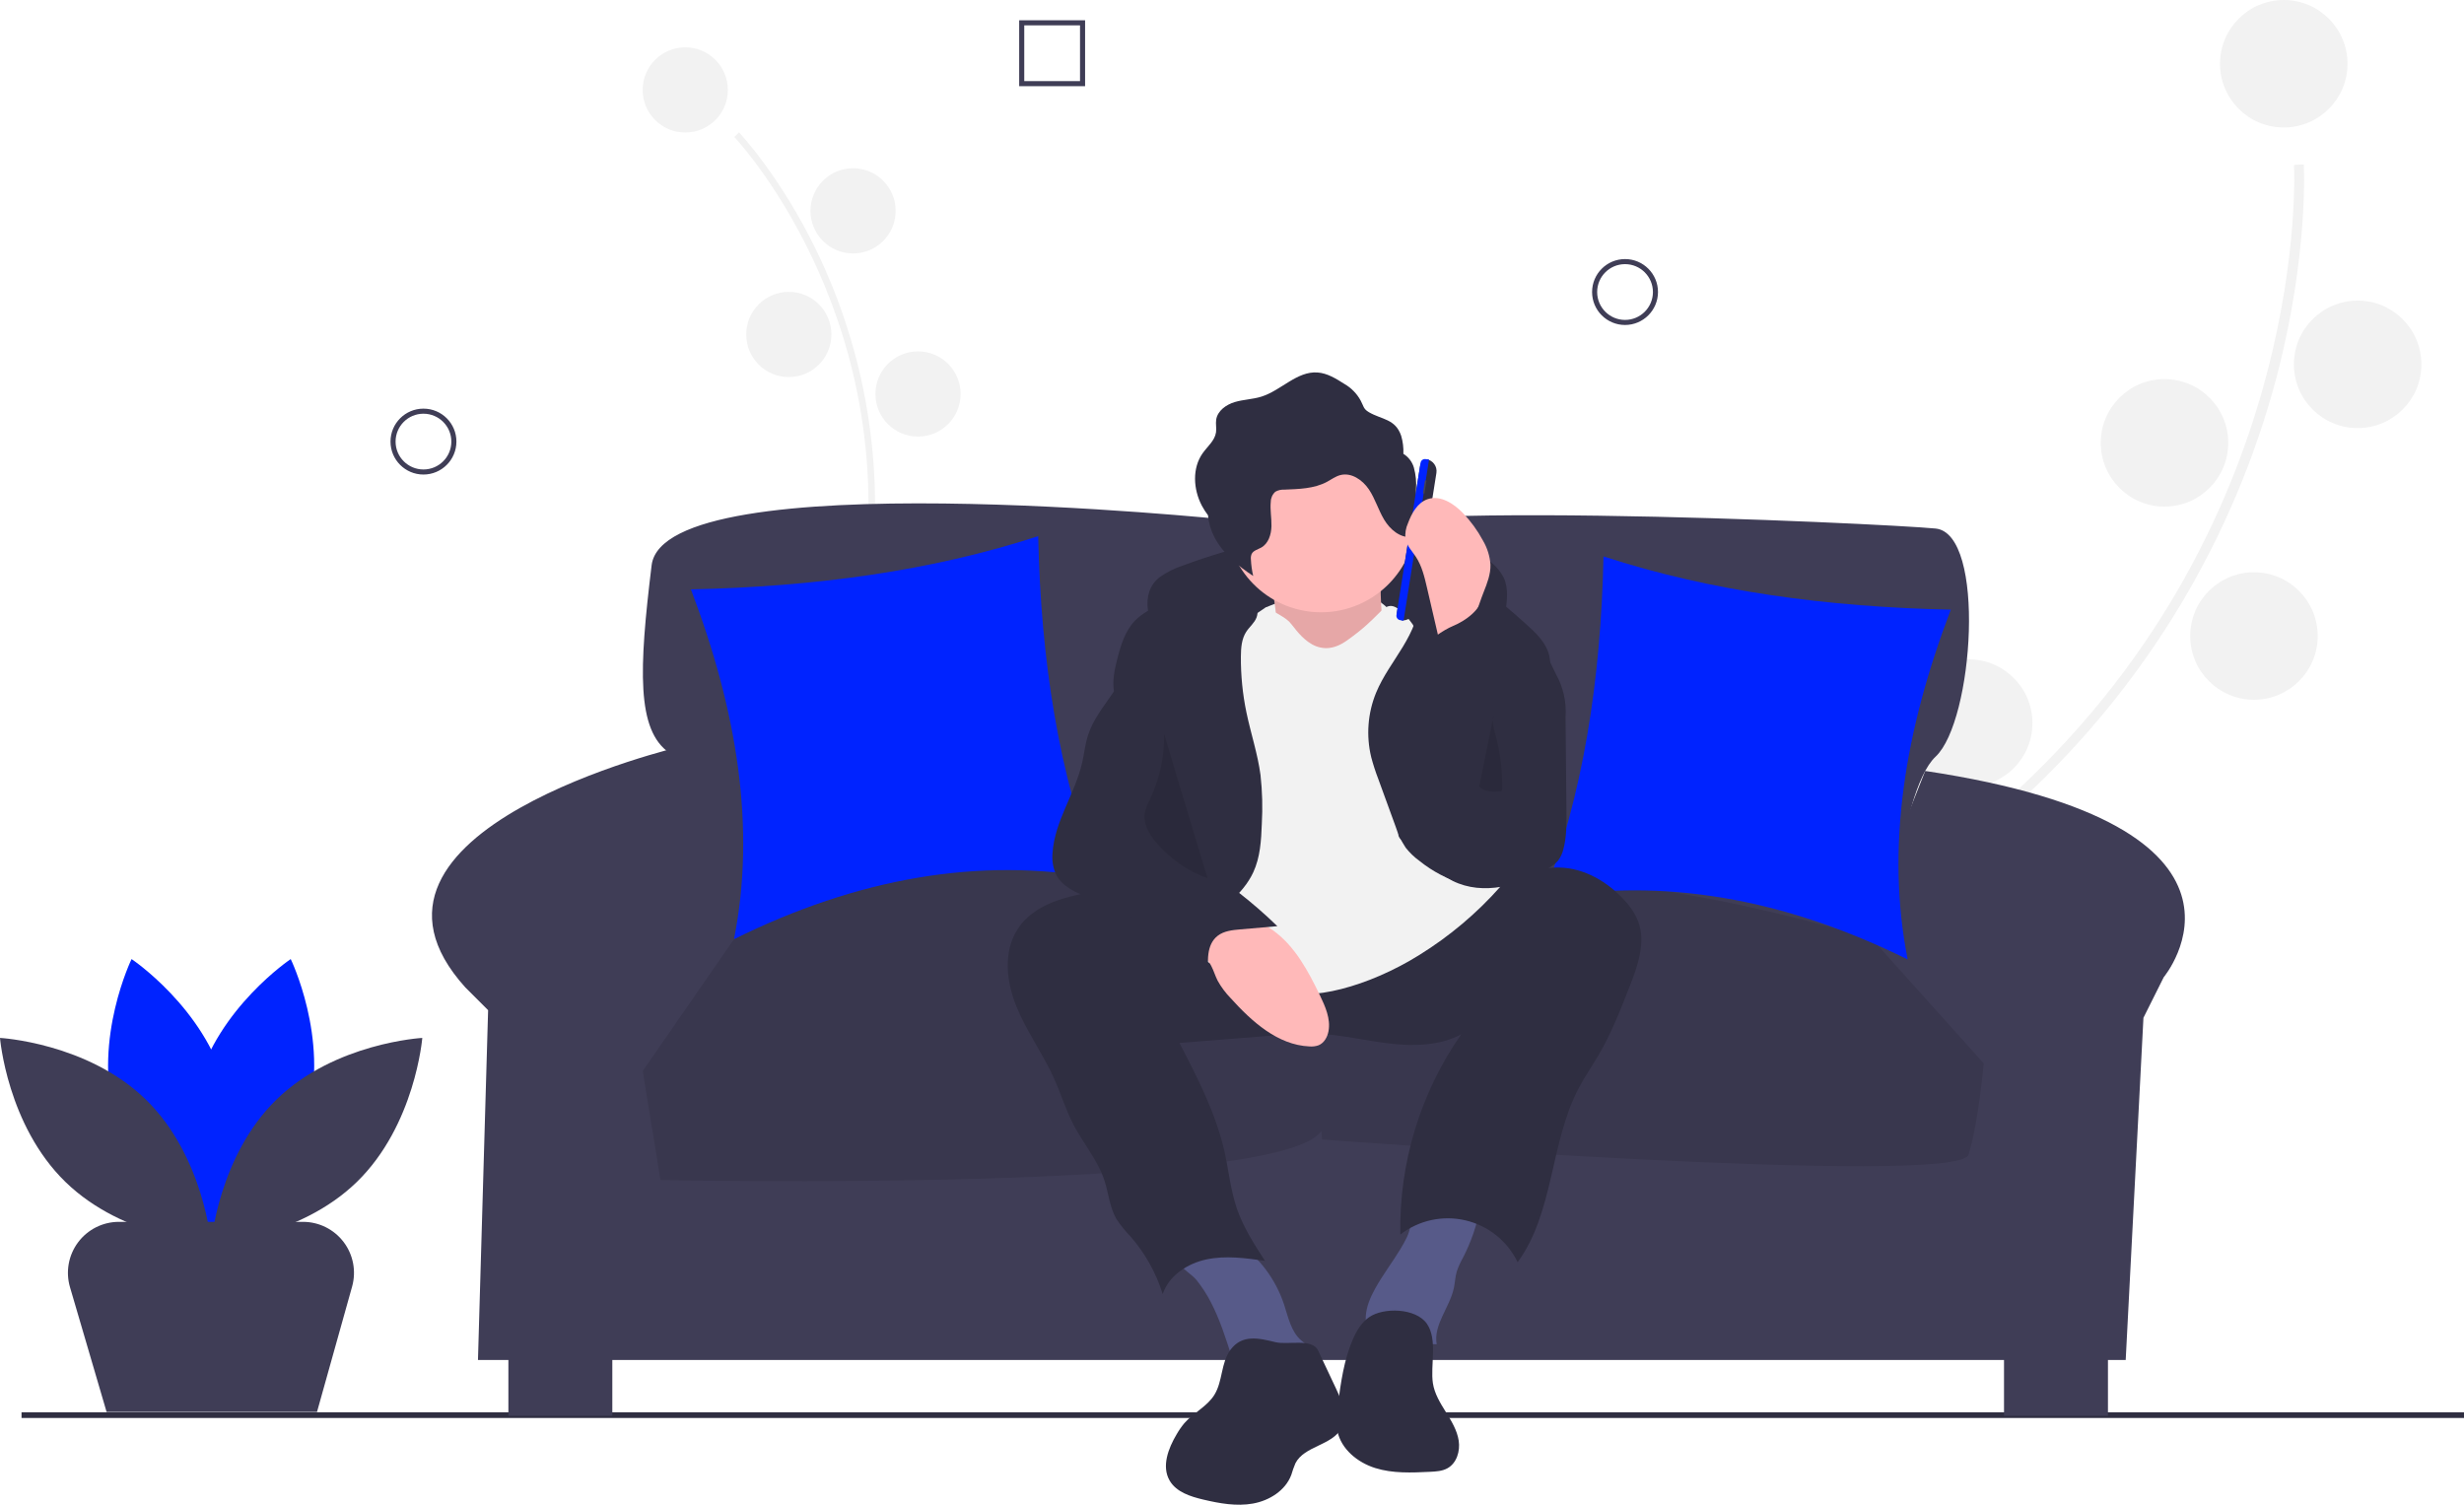
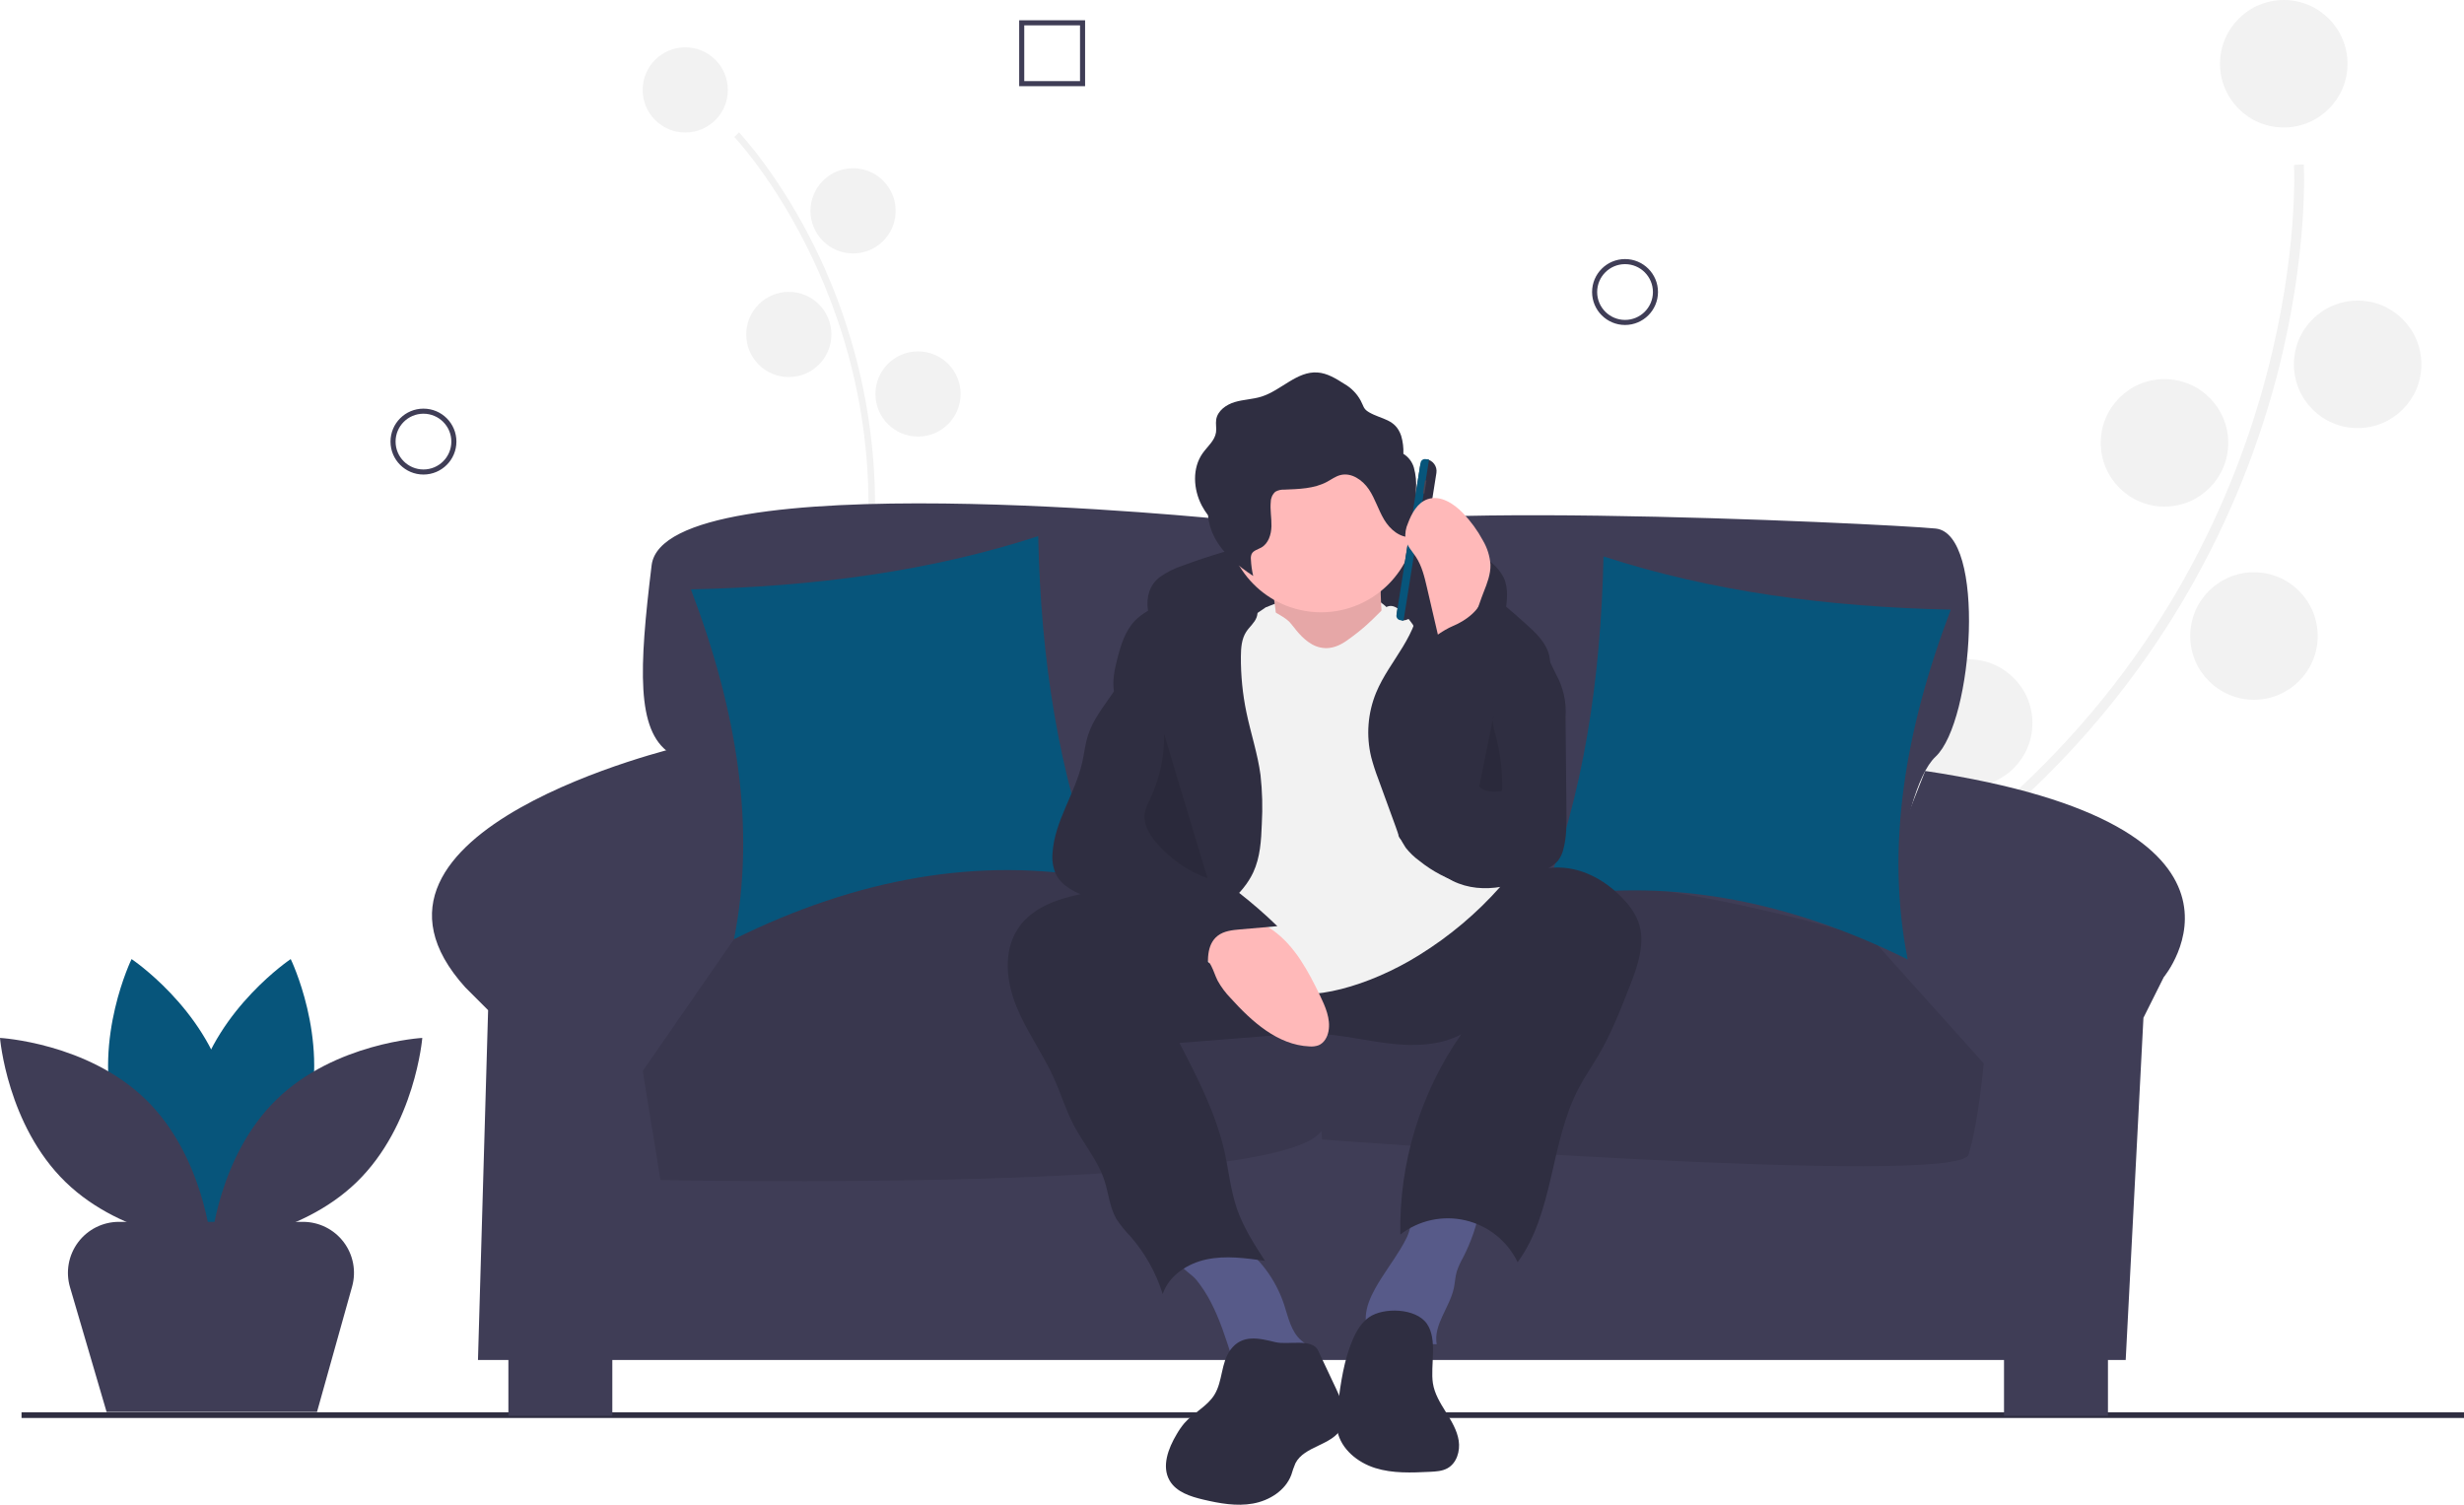
<svg xmlns="http://www.w3.org/2000/svg" id="b976bd8f-b438-4ec7-9dbf-0fc03a613a4f" data-name="Layer 1" width="972.005" height="593.594" viewBox="0 0 972.005 593.594">
  <path d="M481.561,526.202c-.403-.401-9.968-10.087-18.076-33.07-7.438-21.086-14.944-57.857-8.458-113.289,12.288-105.013-50.722-171.938-51.361-172.602l1.865-1.791c.162.168,16.362,17.199,30.776,47.096a231.447,231.447,0,0,1,21.288,127.598C445.329,484.977,483.003,523.988,483.385,524.37Z" transform="translate(-113.9974 -153.203)" fill="#f2f2f2" />
  <circle cx="270.322" cy="35.474" r="16.803" fill="#f2f2f2" />
  <circle cx="336.521" cy="83.176" r="16.803" fill="#f2f2f2" />
  <circle cx="311.173" cy="131.942" r="16.803" fill="#f2f2f2" />
  <circle cx="362.143" cy="155.421" r="16.803" fill="#f2f2f2" />
  <circle cx="319.771" cy="221.65" r="16.803" fill="#f2f2f2" />
  <path d="M491.569,524.395s-26.135-36.196,15.479-78.289Z" transform="translate(-113.9974 -153.203)" fill="#f2f2f2" />
  <path d="M471.316,528.568s-17.862-40.916-75.272-26.51Z" transform="translate(-113.9974 -153.203)" fill="#f2f2f2" />
  <path d="M798.228,657.257c-.071-.847-1.571-21.163,11.49-55.215C821.702,570.801,848.825,521.624,909.995,464.759c115.884-107.726,109.025-245.108,108.941-246.485l3.863-.231c.021.349,1.957,35.47-10.627,83.518A346.353,346.353,0,0,1,912.629,467.594C796.944,575.135,802.019,656.134,802.084,656.94Z" transform="translate(-113.9974 -153.203)" fill="#f2f2f2" />
  <circle cx="900.904" cy="25.151" r="25.146" fill="#f2f2f2" />
  <circle cx="930.048" cy="143.727" r="25.146" fill="#f2f2f2" />
  <circle cx="853.855" cy="174.696" r="25.146" fill="#f2f2f2" />
  <circle cx="889.149" cy="250.898" r="25.146" fill="#f2f2f2" />
  <circle cx="776.617" cy="285.246" r="25.146" fill="#f2f2f2" />
  <path d="M811.384,664.909s5.341-66.596,93.591-74.181Z" transform="translate(-113.9974 -153.203)" fill="#f2f2f2" />
  <path d="M784.26,650.013s19.345-63.947-60.042-103.234Z" transform="translate(-113.9974 -153.203)" fill="#f2f2f2" />
-   <path d="M235.418,593.579c-8.382,30.986-37.093,50.176-37.093,50.176s-15.121-31.047-6.738-62.033,37.093-50.176,37.093-50.176S243.8,562.593,235.418,593.579Z" transform="translate(-113.9974 -153.203)" fill="#0023ff" />
-   <path d="M159.163,593.579c8.382,30.986,37.093,50.176,37.093,50.176s15.121-31.047,6.738-62.033-37.093-50.176-37.093-50.176S150.781,562.593,159.163,593.579Z" transform="translate(-113.9974 -153.203)" fill="#0023ff" />
+   <path d="M235.418,593.579c-8.382,30.986-37.093,50.176-37.093,50.176s-15.121-31.047-6.738-62.033,37.093-50.176,37.093-50.176S243.8,562.593,235.418,593.579Z" transform="translate(-113.9974 -153.203)" fill="#07557b" />
+   <path d="M159.163,593.579c8.382,30.986,37.093,50.176,37.093,50.176s15.121-31.047,6.738-62.033-37.093-50.176-37.093-50.176S150.781,562.593,159.163,593.579Z" transform="translate(-113.9974 -153.203)" fill="#07557b" />
  <path d="M171.481,586.92c23.001,22.39,25.81,56.81,25.81,56.81s-34.482-1.883-57.483-24.273-25.81-56.81-25.81-56.81S148.48,564.529,171.481,586.92Z" transform="translate(-113.9974 -153.203)" fill="#3f3d56" />
  <path d="M223.101,586.92c-23.001,22.39-25.81,56.81-25.81,56.81s34.482-1.883,57.483-24.273,25.81-56.81,25.81-56.81S246.102,564.529,223.101,586.92Z" transform="translate(-113.9974 -153.203)" fill="#3f3d56" />
  <rect x="8.496" y="557.13" width="963.51" height="2.241" fill="#2f2e41" />
  <path d="M631.048,366.203s-10-10-33-8c0,0-222-23-227,18s-6,65,7,74c0,0,42.5,38.5,20.5,72.5l-12,20,471-4s5-73,20-87,20-88,0-90S625.548,348.703,631.048,366.203Z" transform="translate(-113.9974 -153.203)" fill="#3f3d56" />
  <path d="M382.548,447.703s-141,33-85,95l9,9-4,138h650l7-135,8-16s49.819-59.75-94.091-81.375L847.548,522.703l-438-3S406.548,445.703,382.548,447.703Z" transform="translate(-113.9974 -153.203)" fill="#3f3d56" />
  <rect x="200.55" y="527.5" width="41" height="31" fill="#3f3d56" />
  <rect x="790.55" y="527.5" width="41" height="31" fill="#3f3d56" />
  <path d="M623.441,523.203s-97.894-69.5-219.894.5l-36,52,7,43s253,4,256-23S623.441,523.203,623.441,523.203Z" transform="translate(-113.9974 -153.203)" fill="#3f3d56" />
  <path d="M852.548,523.703s-171.752-55-223.376,0l6.376,79s251,19,255,6,6-36,6-36Z" transform="translate(-113.9974 -153.203)" fill="#3f3d56" />
  <path d="M852.548,523.703s-171.752-55-223.376,0l.142,1.762c-.169-.818-.266-1.262-.266-1.262s-103.5-70.5-225.5-.5l-36,52,7,43s244.984,5.211,260.724-19.425l.276,3.425s251,19,255,6,6-36,6-36Z" transform="translate(-113.9974 -153.203)" opacity="0.1" />
-   <path d="M386.548,385.703c48.603-1.034,94.679-7.202,137-21,1.029,48.681,8.029,94.209,24,135-47.315-8.598-95.336-.09-144,24C412.288,479.697,404.731,433.435,386.548,385.703Z" transform="translate(-113.9974 -153.203)" fill="#0023ff" />
-   <path d="M883.548,393.703c-48.603-1.034-94.679-7.202-137-21-1.029,48.681-8.029,94.209-24,135,47.315-8.598,95.336-.09,144,24C857.807,487.697,865.364,441.435,883.548,393.703Z" transform="translate(-113.9974 -153.203)" fill="#0023ff" />
+   <path d="M386.548,385.703c48.603-1.034,94.679-7.202,137-21,1.029,48.681,8.029,94.209,24,135-47.315-8.598-95.336-.09-144,24C412.288,479.697,404.731,433.435,386.548,385.703Z" transform="translate(-113.9974 -153.203)" fill="#07557b" />
+   <path d="M883.548,393.703c-48.603-1.034-94.679-7.202-137-21-1.029,48.681-8.029,94.209-24,135,47.315-8.598,95.336-.09,144,24C857.807,487.697,865.364,441.435,883.548,393.703Z" transform="translate(-113.9974 -153.203)" fill="#07557b" />
  <path d="M571.42,380.928a33.84,33.84,0,0,1,9.263-4.645,236.206,236.206,0,0,1,65.268-14.208c19.407-1.376,40.442.258,55.6,12.456a19.118,19.118,0,0,1,5.64,6.571c1.907,4.115,1.329,8.899.712,13.392a15.133,15.133,0,0,1-1.299,5.042c-2.04,3.884-7.062,5.244-11.424,4.779s-8.455-2.311-12.758-3.167a57.027,57.027,0,0,0-8.058-.821l-26.985-1.461c-16.78-.908-33.781-1.802-50.241,1.585a50.044,50.044,0,0,0-14.516,5.002c-3.759,2.111-6.291,5.139-9.779,1.241C566.716,399.843,563.324,387.254,571.42,380.928Z" transform="translate(-113.9974 -153.203)" fill="#2f2e41" />
  <path d="M613.235,392.861s36.295-16.27,50.063,2.503-7.509,11.264-7.509,11.264l-23.78,7.509L605.726,409.131Z" transform="translate(-113.9974 -153.203)" fill="#f2f2f2" />
  <path d="M615.112,380.971s5.006,23.78,1.252,30.038,21.277,15.019,21.277,15.019l23.78-10.013s-6.258-38.798,0-46.308Z" transform="translate(-113.9974 -153.203)" fill="#ffb9b9" />
  <path d="M615.112,380.971s5.006,23.78,1.252,30.038,21.277,15.019,21.277,15.019l23.78-10.013s-6.258-38.798,0-46.308Z" transform="translate(-113.9974 -153.203)" opacity="0.1" />
  <path d="M591.66,666.906c3.581,6.865,5.902,14.303,8.271,21.674a1.763,1.763,0,0,0,2.191,1.457l22.262-.025c2.747-.003,6.433-.886,6.405-3.633-.02-1.93-1.993-3.134-3.462-4.387-4.075-3.477-5.136-9.211-6.824-14.295a48.497,48.497,0,0,0-18.045-24.237,10.561,10.561,0,0,0-3.858-1.907,10.756,10.756,0,0,0-4.229.229c-3.908.788-18.501,3.486-15.744,9.17,1.187,2.447,5.586,4.995,7.43,7.282A52.295,52.295,0,0,1,591.66,666.906Z" transform="translate(-113.9974 -153.203)" fill="#575a89" />
  <path d="M669.074,641.086a50.581,50.581,0,0,1-2.617,4.811c-3.225,5.319-7.031,10.281-10.035,15.729-1.873,3.398-3.45,7.071-3.657,10.945s1.158,7.999,4.249,10.344c3.232,2.452,7.662,2.566,11.679,1.994s8.009-1.722,12.055-1.419c-1.364-7.718,5.145-14.511,6.773-22.178.457-2.153.525-4.386,1.138-6.501a31.861,31.861,0,0,1,2.52-5.572,72.036,72.036,0,0,0,6.799-20.052c.153-.847-19.789-.985-21.66-.581C670.479,629.87,671.333,636.245,669.074,641.086Z" transform="translate(-113.9974 -153.203)" fill="#575a89" />
  <path d="M515.368,519.83c-5.693,8.909-4.381,20.715-.383,30.503s10.362,18.44,14.718,28.073c2.777,6.142,4.724,12.654,7.851,18.625,3.872,7.394,9.525,13.911,12.124,21.843,1.656,5.056,2.036,10.598,4.719,15.192a46.56,46.56,0,0,0,5.528,6.858,63.372,63.372,0,0,1,12.741,22.757c2.452-7.305,9.795-12.094,17.336-13.674s15.356-.507,22.985.571c-4.256-6.593-8.553-13.27-11.09-20.696-2.454-7.182-3.178-14.823-4.83-22.231-3.389-15.191-10.63-29.201-17.797-43.017l36.842-2.922a143.638,143.638,0,0,1,18.101-.671c9.509.448,18.825,2.779,28.284,3.857s19.465.795,27.894-3.629a133.673,133.673,0,0,0-23.983,78.943,30.564,30.564,0,0,1,46.267,10.919c14.438-19.73,12.722-47.197,24.162-68.804,2.353-4.443,5.236-8.581,7.775-12.92,5.022-8.582,8.664-17.886,12.284-27.147,3.2-8.185,6.424-17.293,3.355-25.528a26.654,26.654,0,0,0-5.469-8.411c-6.601-7.278-15.789-12.661-25.612-12.885-15.079-.344-27.535,10.833-40.763,18.081-15.58,8.537-33.756,11.93-51.478,10.675-18.169-1.286-35.522-7.234-52.832-12.472a251.371,251.371,0,0,0-26.367-6.802c-7.423-1.392-14.493.15-21.808,2.048C527.957,509.034,519.952,512.656,515.368,519.83Z" transform="translate(-113.9974 -153.203)" fill="#2f2e41" />
  <path d="M672.684,357.191A37.578,37.578,0,0,1,635.137,394.738a36.643,36.643,0,0,1-6.671-.601,37.545,37.545,0,1,1,44.218-36.946Z" transform="translate(-113.9974 -153.203)" fill="#ffb9b9" />
  <path d="M613.235,392.861s6.884,3.129,9.387,5.632,10.013,16.27,22.528,7.509,13.767-13.767,17.522-13.767,8.761,7.509,8.761,7.509l34.418,103.254a144.148,144.148,0,0,1-31.915,26.909c-20.025,12.516-43.805,18.773-55.069,13.767s-32.541-8.761-36.295-18.773-10.013-40.05-10.013-40.05l17.522-76.345Z" transform="translate(-113.9974 -153.203)" fill="#f2f2f2" />
  <path d="M608.403,497.289c2.729-5.894,3.125-12.565,3.356-19.056a115.514,115.514,0,0,0-.509-19.277c-1.109-8.372-3.835-16.438-5.557-24.705a104.443,104.443,0,0,1-2.189-22.049c.025-3.38.27-6.937,2.111-9.771,1.285-1.977,3.294-3.508,4.097-5.725,1.574-4.347-2.315-8.898-6.578-10.688-5.071-2.129-10.866-1.987-16.201-.65s-10.311,3.794-15.24,6.234c-3.56,1.763-7.196,3.58-9.957,6.437-3.885,4.02-5.593,9.62-6.973,15.037-1.104,4.336-2.085,8.858-1.245,13.253,1.364,7.137,7.182,12.505,10.284,19.076,3.602,7.63,3.359,16.523,1.927,24.838s-3.976,16.446-4.76,24.847.42,17.432,5.683,24.027c2.145,2.687,7.964,9.057,11.89,8.336,3.085-.566,7.557-7.357,10.042-9.509C595.763,511.724,604.28,506.193,608.403,497.289Z" transform="translate(-113.9974 -153.203)" fill="#2f2e41" />
  <path d="M673.975,388.779c.11,6.98-2.967,13.615-6.586,19.586s-7.869,11.617-10.536,18.068a41.413,41.413,0,0,0-1.933,25.477,82.197,82.197,0,0,0,2.761,8.525l6.857,18.809a32.647,32.647,0,0,0,3.976,8.349,26.961,26.961,0,0,0,5.404,5.199,50.437,50.437,0,0,0,17.632,9.199c6.452,1.705,13.511,1.598,19.607-1.119a283.723,283.723,0,0,1,12.179-75.196c1.371-4.505,2.869-9.248,1.812-13.837-1.185-5.14-5.313-8.999-9.238-12.523-12.002-10.778-25.201-22.099-41.266-23.552C665.349,374.924,673.896,383.732,673.975,388.779Z" transform="translate(-113.9974 -153.203)" fill="#2f2e41" />
  <path d="M591.842,534.291c.952,1.863,1.544,3.893,2.486,5.761a32.189,32.189,0,0,0,5.107,6.867c8.368,9.279,18.597,18.523,31.08,19.082a8.523,8.523,0,0,0,3.663-.461c2.184-.908,3.474-3.248,3.899-5.574.885-4.847-1.254-9.683-3.397-14.12-4.643-9.616-9.867-19.477-18.56-25.679-8.569-6.114-20.051-7.598-30.044-4.52-4.528,1.395-12.037,3.831-6.041,7.962C584.582,526.744,589.205,529.13,591.842,534.291Z" transform="translate(-113.9974 -153.203)" fill="#ffb9b9" />
  <path d="M599.351,685.746c-3.731,5.071-2.983,12.319-6.288,17.677-2.865,4.644-8.264,7.08-11.848,11.195a30.01,30.01,0,0,0-3.046,4.382c-3.324,5.568-6.026,12.705-2.752,18.303,2.634,4.503,8.17,6.263,13.247,7.463,6.417,1.516,13.085,2.73,19.576,1.571s12.835-5.133,15.15-11.308a43.683,43.683,0,0,1,1.62-4.571c3.518-6.926,14.554-7.001,18.155-13.885,2.52-4.817.203-10.641-2.112-15.56l-7.072-15.024c-2.347-4.986-11.86-2.119-16.82-3.313C610.69,681.117,604.004,679.401,599.351,685.746Z" transform="translate(-113.9974 -153.203)" fill="#2f2e41" />
  <path d="M654.049,672.84c-3.001,2.103-4.941,5.403-6.398,8.766-3.5,8.074-4.702,16.926-5.869,25.649-.468,3.494-.933,7.071-.202,10.52,1.508,7.123,7.963,12.369,14.911,14.547s14.4,1.843,21.673,1.486c2.336-.115,4.765-.254,6.813-1.384,3.655-2.015,5.083-6.753,4.456-10.879s-2.881-7.798-5.088-11.341-4.463-7.212-5.095-11.338c-1.063-6.94,1.937-17.127-2.327-23.405C672.65,669.168,659.751,668.843,654.049,672.84Z" transform="translate(-113.9974 -153.203)" fill="#2f2e41" />
  <path d="M671.74,337.624a9.53,9.53,0,0,0-4.134-5.395,21.872,21.872,0,0,0-.873-7.12c-2.274-6.722-7.66-6.337-12.743-9.309-2.205-1.289-2.069-2.429-3.217-4.547a16.876,16.876,0,0,0-6.503-6.635c-3.261-2.077-6.703-4.217-10.56-4.48-8.106-.553-14.321,7.072-22.069,9.519-3.415,1.079-7.085,1.123-10.518,2.143s-6.858,3.454-7.37,6.999c-.236,1.636.181,3.315-.059,4.951-.476,3.252-3.329,5.529-5.239,8.203-4.223,5.914-3.74,14.269-.363,20.704a29.102,29.102,0,0,0,2.435,3.811,23.441,23.441,0,0,0,2.571,8.705c3.377,6.435,9.188,11.243,15.259,15.238a36.016,36.016,0,0,1-.9-6.498,4.482,4.482,0,0,1,.276-2.153c.676-1.413,2.462-1.789,3.824-2.563,2.821-1.603,3.927-5.151,4.009-8.395s-.606-6.493-.266-9.72a5.311,5.311,0,0,1,1.818-3.907,6.28,6.28,0,0,1,3.428-.817c5.78-.236,11.819-.342,16.918-3.075,1.739-.932,3.356-2.166,5.266-2.664,4.333-1.13,8.761,1.907,11.258,5.624s3.742,8.14,6.046,11.979,6.284,7.264,10.739,6.809a1.783,1.783,0,0,0,1.33-.592,1.994,1.994,0,0,0,.245-1.133l.249-17.028A25.737,25.737,0,0,0,671.74,337.624Z" transform="translate(-113.9974 -153.203)" fill="#2f2e41" />
  <path d="M552.915,426.692c-3.582,5.285-7.713,10.367-9.682,16.44-1.157,3.57-1.517,7.344-2.355,11.002-2.791,12.184-10.854,23.006-11.664,35.479a16.868,16.868,0,0,0,1.185,8.146c2.313,5.031,7.849,7.683,13.129,9.351s10.951,2.87,15.165,6.461a46.475,46.475,0,0,1,5.747,6.662,55.665,55.665,0,0,0,26.589,18.192c-.826-5.695-1.214-12.559,3.338-16.079,2.464-1.905,5.757-2.245,8.86-2.513l14.664-1.267a188.441,188.441,0,0,0-32.146-25.042c-4.055-2.505-8.468-5.147-10.32-9.539-1.157-2.746-1.142-5.821-1.169-8.801a216.863,216.863,0,0,0-2.763-32.556c-1.207-7.476-2.806-14.886-4.634-22.235-.513-2.063-3.547-11.317-7.281-9.152-.879.51-1.702,6.38-2.216,7.599A46.086,46.086,0,0,1,552.915,426.692Z" transform="translate(-113.9974 -153.203)" fill="#2f2e41" />
  <path d="M573.209,442.736a57.441,57.441,0,0,1-5.488,25.597,21.152,21.152,0,0,0-2.149,5.639c-.657,4.208,1.738,8.281,4.475,11.544A47.469,47.469,0,0,0,590.342,499.635" transform="translate(-113.9974 -153.203)" opacity="0.1" />
  <path d="M666.641,397.887l.883.14a2.951,2.951,0,0,1-2.453-3.376l9.132-57.696a2.951,2.951,0,0,1,3.376-2.453l-.883-.14a4.739,4.739,0,0,1,3.94,5.421l-8.573,54.163A4.739,4.739,0,0,1,666.641,397.887Z" transform="translate(-113.9974 -153.203)" fill="#2f2e41" />
-   <path d="M671.362,333.888h1.356a0,0,0,0,1,0,0V398.203a0,0,0,0,1,0,0h-1.356a1.744,1.744,0,0,1-1.744-1.744V335.632A1.744,1.744,0,0,1,671.362,333.888Z" transform="matrix(0.9877, 0.15634, -0.15634, 0.9877, -48.5183, -253.6301)" fill="#0023ff" />
+   <path d="M671.362,333.888h1.356a0,0,0,0,1,0,0V398.203a0,0,0,0,1,0,0h-1.356a1.744,1.744,0,0,1-1.744-1.744V335.632A1.744,1.744,0,0,1,671.362,333.888Z" transform="matrix(0.9877, 0.15634, -0.15634, 0.9877, -48.5183, -253.6301)" fill="#07557b" />
  <rect x="675.723" y="342.677" width="0.596" height="5.245" rx="0.168" transform="translate(-51.69872 -254.6483) rotate(8.99473)" fill="#464353" />
  <path d="M699.27,386.789c1.381-3.478,2.784-7.074,2.689-10.815a21.791,21.791,0,0,0-3.001-9.6,49.065,49.065,0,0,0-7.829-10.747c-3.673-3.821-8.979-7.234-13.988-5.499-3.977,1.377-6.245,5.518-7.716,9.461a11.892,11.892,0,0,0-1.004,6.155c.488,2.715,2.585,4.799,4.104,7.102,2.382,3.61,3.403,7.923,4.381,12.136l2.454,10.567,4.216,18.15c-.111-.478,7.829-7.999,8.772-9.6C695.386,398.943,697.06,392.357,699.27,386.789Z" transform="translate(-113.9974 -153.203)" fill="#ffb9b9" />
  <path d="M721.814,406.719l5.989,12.455a29.926,29.926,0,0,1,3.776,16.841l.355,37.36c.048,4.992.086,10.06-1.229,14.877a11.914,11.914,0,0,1-2.065,4.442,13.885,13.885,0,0,1-3.542,2.853c-11.334,7.082-26.03,11.106-38.005,5.172a52.594,52.594,0,0,1-7.792-5.086c-4.772-3.534-9.615-7.137-13.185-11.883-3.737-4.967,13.445-23.862,10.931-29.547-4.503-10.183-2.011-34.333-9-43-1.017-1.261,8.228-.125,8.191-1.745-.074-3.275,7.78-8.009,10.809-9.255,5.175-2.128,11.134-6.472,12-12,11.005,14.432-19.897,58.039-2.531,63.312a1.792,1.792,0,0,0,2.756-1.532c.986-4.125,1.334-8.372,2.055-12.551a71.489,71.489,0,0,1,7.542-21.75C710.927,411.873,717.587,397.928,721.814,406.719Z" transform="translate(-113.9974 -153.203)" fill="#2f2e41" />
  <path d="M703.248,435.284c-.882,2.373-.081,4.997.599,7.435a74.918,74.918,0,0,1,2.73,21.738.791.791,0,0,1-.925.948c-2.889.177-6.196.196-8.156-1.934" transform="translate(-113.9974 -153.203)" opacity="0.1" />
  <path d="M239.048,710.203h-83l-14.438-49.22A20.118,20.118,0,0,1,160.914,635.203h72.609a20.118,20.118,0,0,1,19.373,25.542Z" transform="translate(-113.9974 -153.203)" fill="#3f3d56" />
  <path d="M281.048,340.404a13,13,0,1,1,13-13A13.014,13.014,0,0,1,281.048,340.404Zm0-24a11,11,0,1,0,11,11A11.012,11.012,0,0,0,281.048,316.404Z" transform="translate(-113.9974 -153.203)" fill="#3f3d56" />
  <path d="M755.048,281.404a13,13,0,1,1,13-13A13.014,13.014,0,0,1,755.048,281.404Zm0-24a11,11,0,1,0,11,11A11.012,11.012,0,0,0,755.048,257.404Z" transform="translate(-113.9974 -153.203)" fill="#3f3d56" />
  <path d="M542.048,187.203h-26v-26h26Zm-24-2h22v-22h-22Z" transform="translate(-113.9974 -153.203)" fill="#3f3d56" />
</svg>
